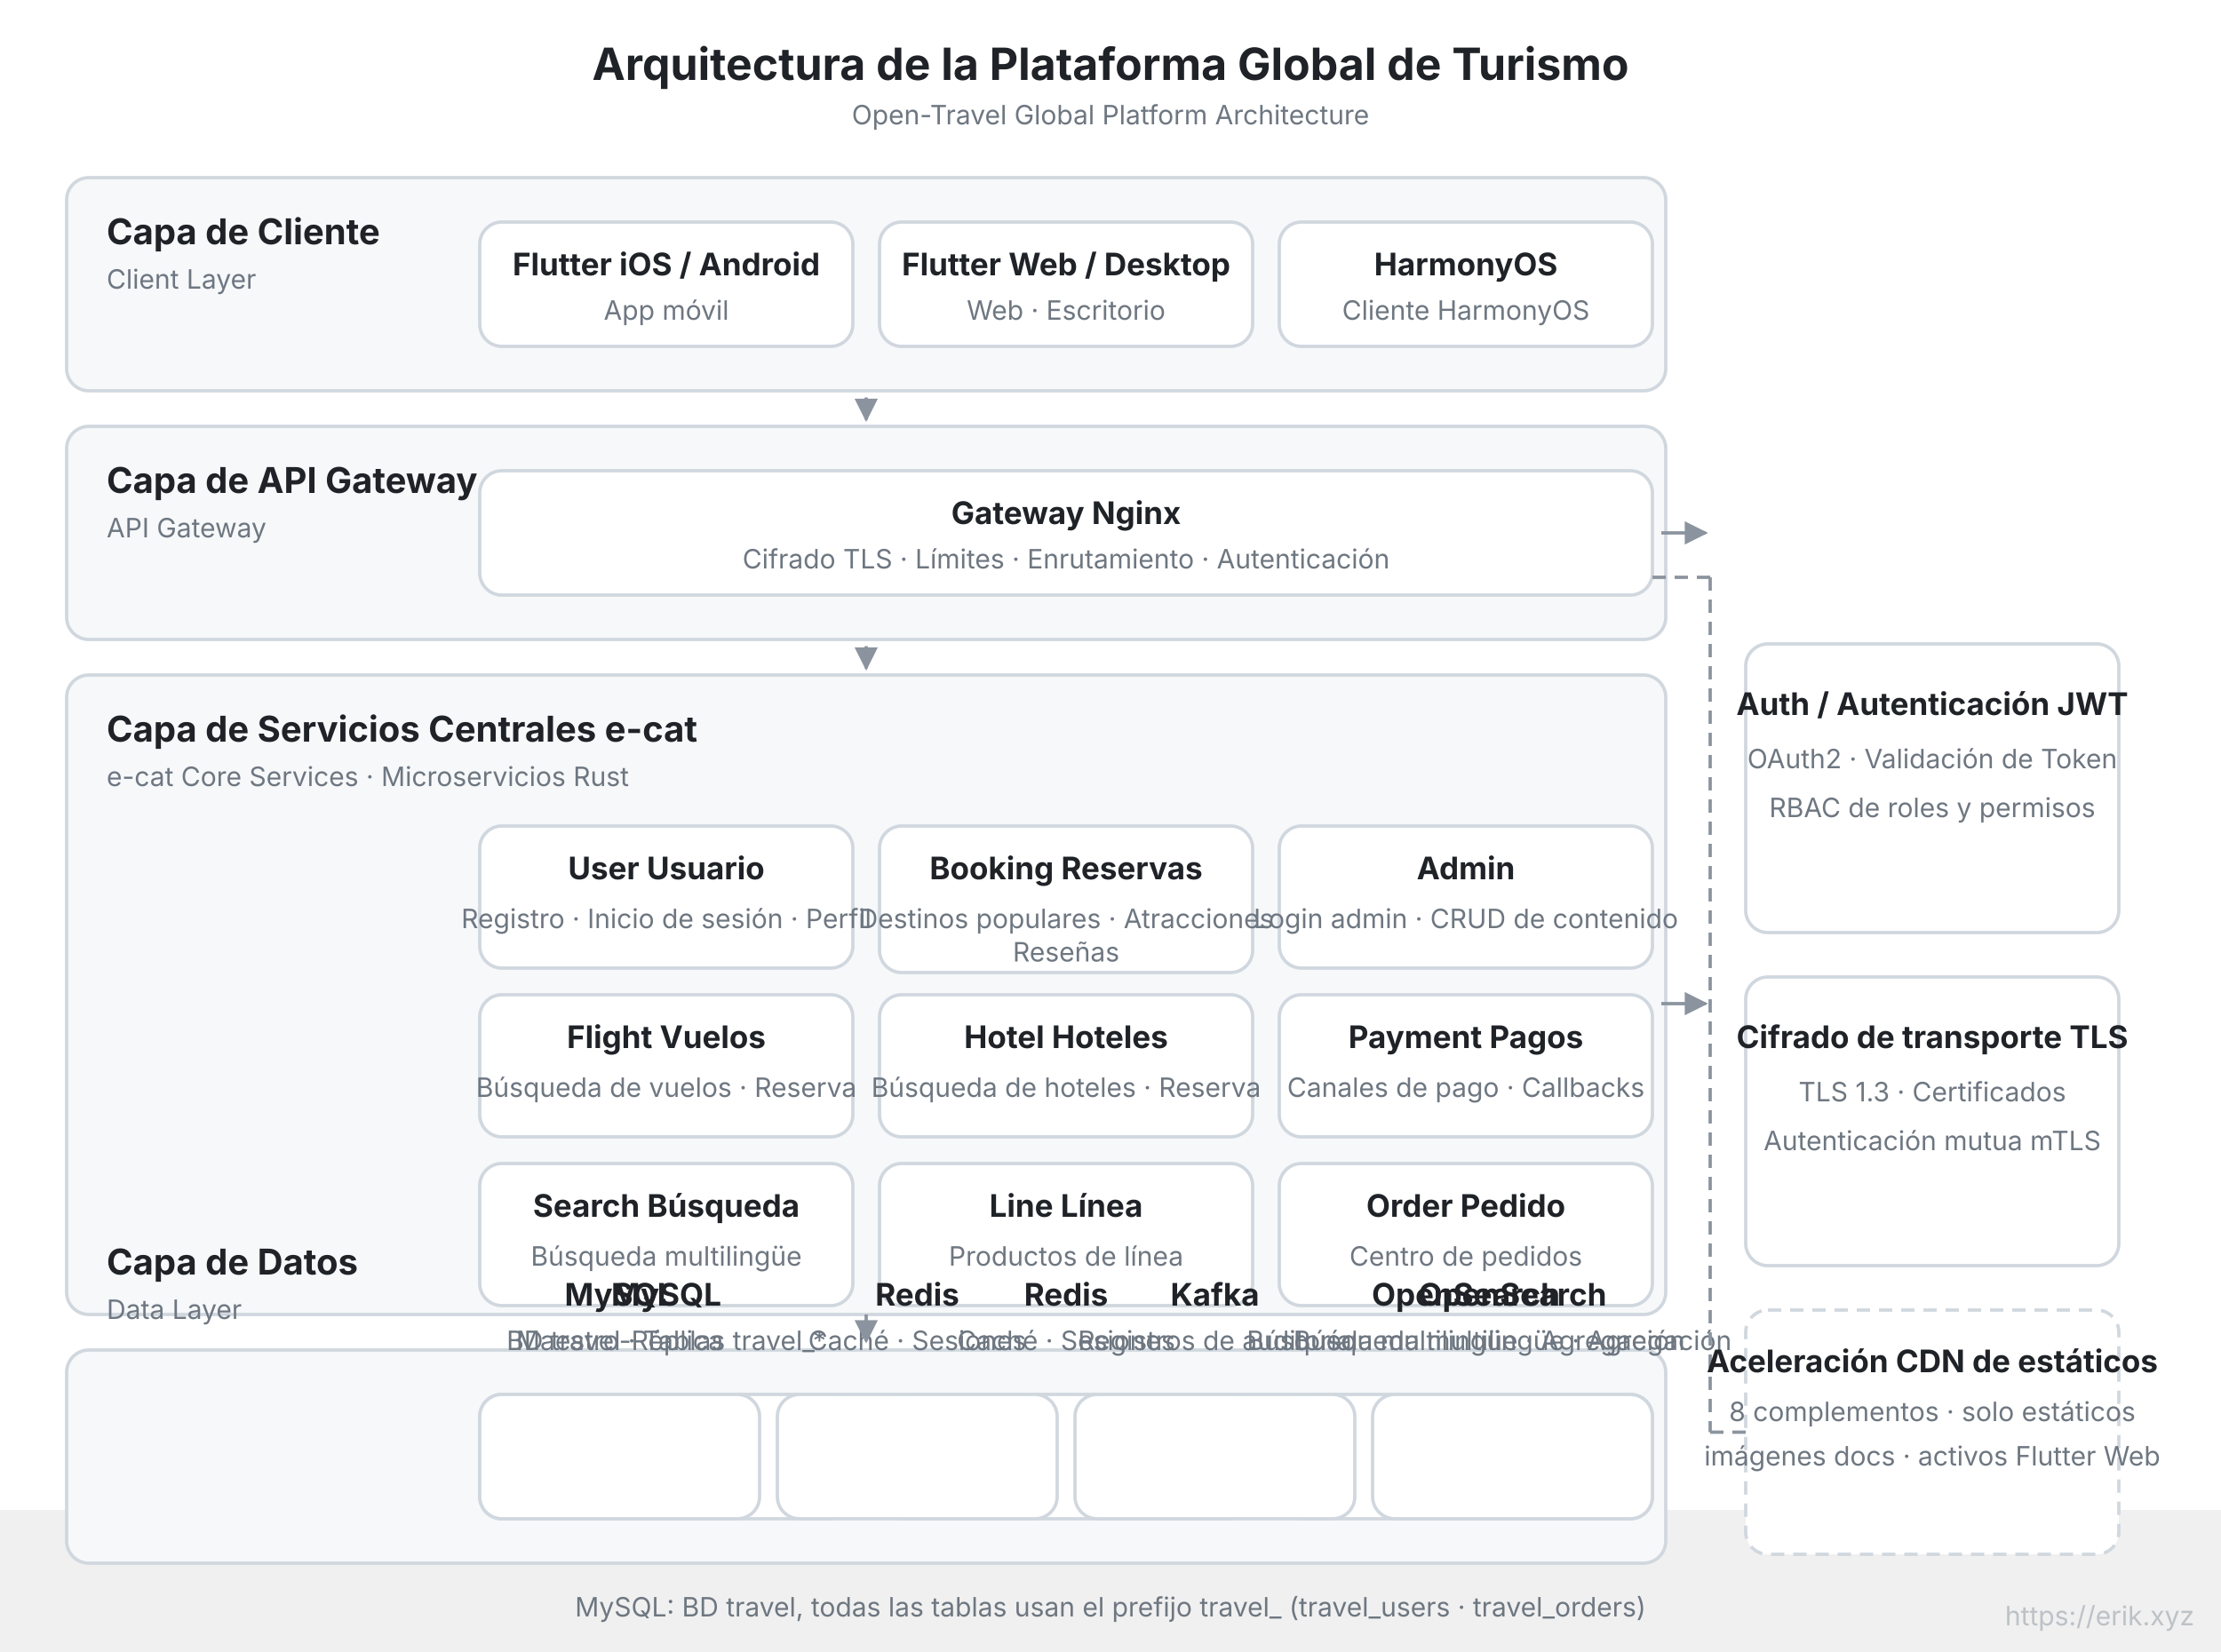
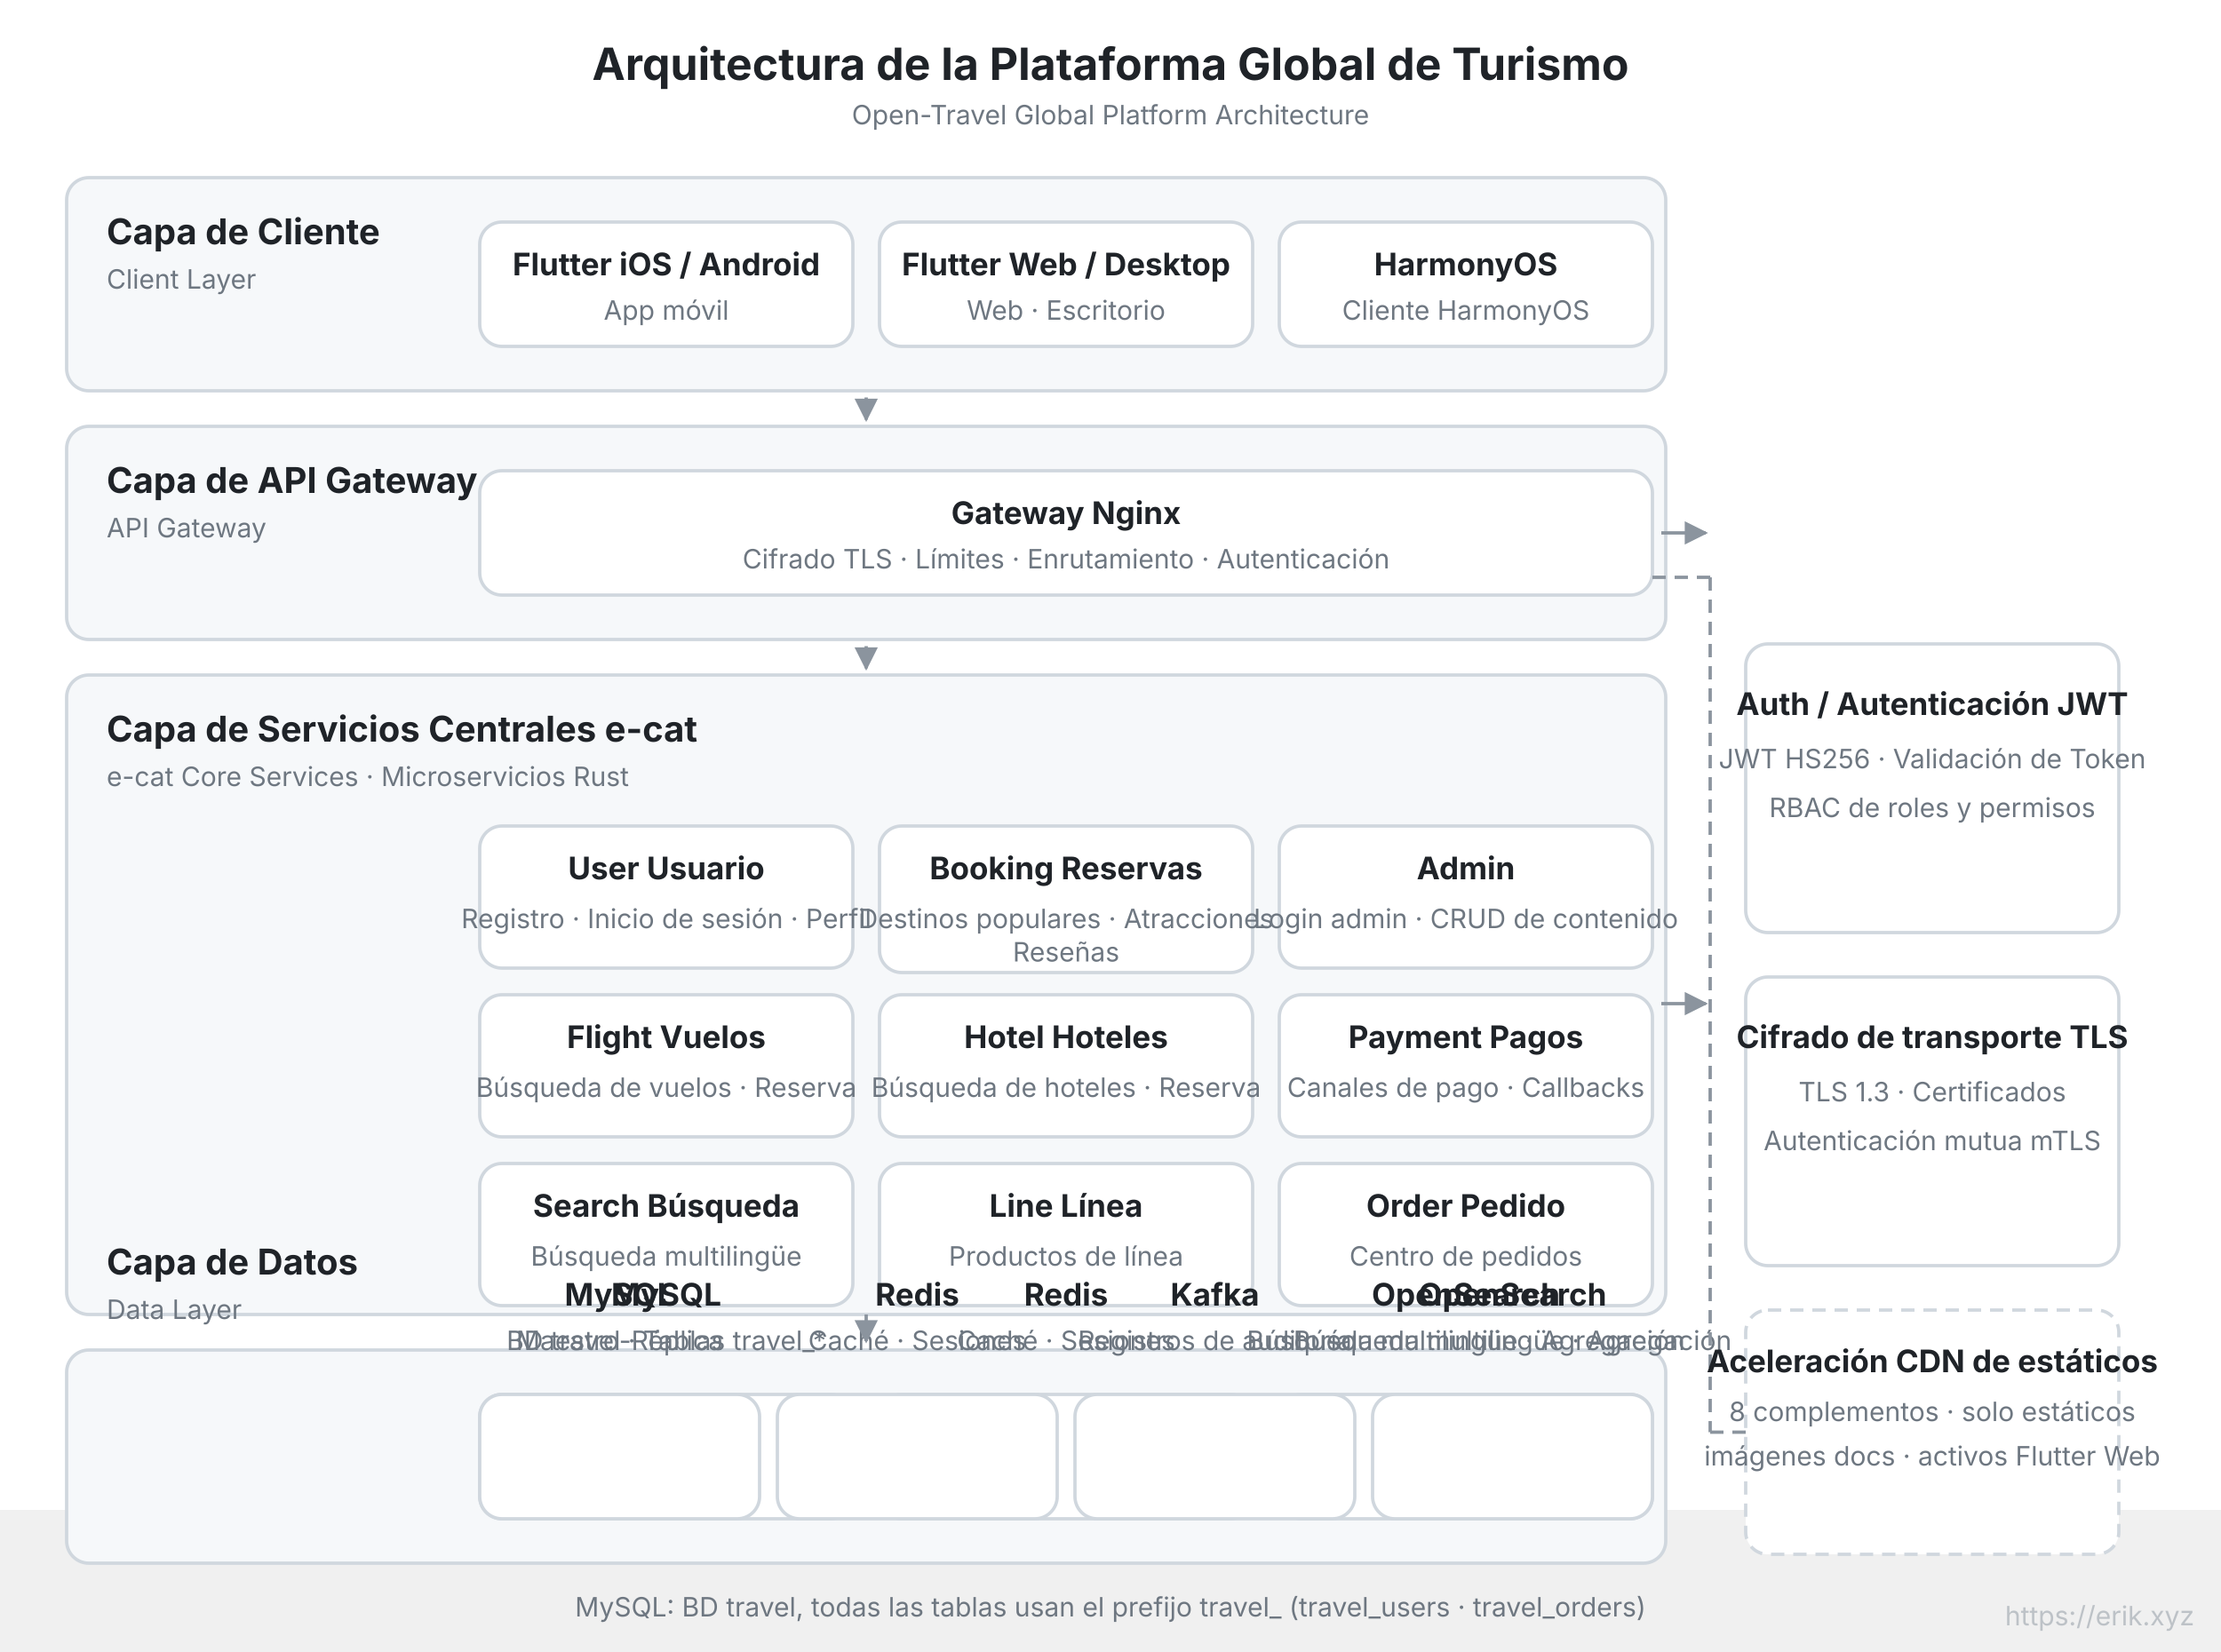
<svg xmlns="http://www.w3.org/2000/svg" width="1000" height="744" viewBox="0 0 1000 744">
  <defs>
    <marker id="arrow" viewBox="0 0 10 10" refX="9" refY="5" markerWidth="7" markerHeight="7" orient="auto-start-reverse">
      <path d="M 0 0 L 10 5 L 0 10 z" fill="#8b949e" />
    </marker>
    <style>
      text { font-family: system-ui, -apple-system, 'Segoe UI', sans-serif; }
      .t-title { font-size: 20px; font-weight: 700; fill: #1f2328; }
      .t-sub  { font-size: 12px; fill: #6e7781; }
      .t-h    { font-size: 16px; font-weight: 700; fill: #1f2328; }
      .t-h2   { font-size: 14px; font-weight: 700; fill: #1f2328; }
      .t-m    { font-size: 14px; font-weight: 700; fill: #1f2328; }
      .t-s    { font-size: 12px; fill: #6e7781; }
      .panel  { fill: #f6f8fa; stroke: #d0d7de; stroke-width: 1.5; rx: 10; }
      .box    { fill: #ffffff; stroke: #d0d7de; stroke-width: 1.5; rx: 10; }
      .arrow  { stroke: #8b949e; stroke-width: 1.5; marker-end: url(#arrow); }
    </style>
  </defs>
  <rect width="1000" height="680" fill="#ffffff" />
  <text x="500" y="36" text-anchor="middle" class="t-title">Arquitectura de la Plataforma Global de Turismo</text>
  <text x="500" y="56" text-anchor="middle" class="t-sub">Open-Travel Global Platform Architecture</text>
  <rect x="30" y="80" width="720" height="96" class="panel" />
  <text x="48" y="110" class="t-h">Capa de Cliente</text>
  <text x="48" y="130" class="t-s">Client Layer</text>
  <rect x="216" y="100" width="168" height="56" class="box" />
  <text x="300" y="124" text-anchor="middle" class="t-m">Flutter iOS / Android</text>
  <text x="300" y="144" text-anchor="middle" class="t-s">App móvil</text>
  <rect x="396" y="100" width="168" height="56" class="box" />
  <text x="480" y="124" text-anchor="middle" class="t-m">Flutter Web / Desktop</text>
  <text x="480" y="144" text-anchor="middle" class="t-s">Web · Escritorio</text>
  <rect x="576" y="100" width="168" height="56" class="box" />
  <text x="660" y="124" text-anchor="middle" class="t-m">HarmonyOS</text>
  <text x="660" y="144" text-anchor="middle" class="t-s">Cliente HarmonyOS</text>
  <rect x="30" y="192" width="720" height="96" class="panel" />
  <text x="48" y="222" class="t-h">Capa de API Gateway</text>
  <text x="48" y="242" class="t-s">API Gateway</text>
  <rect x="216" y="212" width="528" height="56" class="box" />
  <text x="480" y="236" text-anchor="middle" class="t-m">Gateway Nginx</text>
  <text x="480" y="256" text-anchor="middle" class="t-s">Cifrado TLS · Límites · Enrutamiento · Autenticación</text>
  <rect x="30" y="304" width="720" height="288" class="panel" />
  <text x="48" y="334" class="t-h">Capa de Servicios Centrales e-cat</text>
  <text x="48" y="354" class="t-s">e-cat Core Services · Microservicios Rust</text>
  <rect x="216" y="372" width="168" height="64" class="box" />
  <text x="300" y="396" text-anchor="middle" class="t-m">User Usuario</text>
  <text x="300" y="418" text-anchor="middle" class="t-s">Registro · Inicio de sesión · Perfil</text>
  <rect x="396" y="372" width="168" height="66" class="box" />
  <text x="480" y="396" text-anchor="middle" class="t-m">Booking Reservas</text>
  <text x="480" y="418" text-anchor="middle" class="t-s">Destinos populares · Atracciones</text>
  <text x="480" y="433" text-anchor="middle" class="t-s">Reseñas</text>
  <rect x="576" y="372" width="168" height="64" class="box" />
  <text x="660" y="396" text-anchor="middle" class="t-m">Admin</text>
  <text x="660" y="418" text-anchor="middle" class="t-s">Login admin · CRUD de contenido</text>
  <rect x="216" y="448" width="168" height="64" class="box" />
  <text x="300" y="472" text-anchor="middle" class="t-m">Flight Vuelos</text>
  <text x="300" y="494" text-anchor="middle" class="t-s">Búsqueda de vuelos · Reserva</text>
  <rect x="396" y="448" width="168" height="64" class="box" />
  <text x="480" y="472" text-anchor="middle" class="t-m">Hotel Hoteles</text>
  <text x="480" y="494" text-anchor="middle" class="t-s">Búsqueda de hoteles · Reserva</text>
  <rect x="576" y="448" width="168" height="64" class="box" />
  <text x="660" y="472" text-anchor="middle" class="t-m">Payment Pagos</text>
  <text x="660" y="494" text-anchor="middle" class="t-s">Canales de pago · Callbacks</text>
  <rect x="216" y="524" width="168" height="64" class="box" />
  <text x="300" y="548" text-anchor="middle" class="t-m">Search Búsqueda</text>
  <text x="300" y="570" text-anchor="middle" class="t-s">Búsqueda multilingüe</text>
  <rect x="396" y="524" width="168" height="64" class="box" />
  <text x="480" y="548" text-anchor="middle" class="t-m">Line Línea</text>
  <text x="480" y="570" text-anchor="middle" class="t-s">Productos de línea</text>
  <rect x="576" y="524" width="168" height="64" class="box" />
  <text x="660" y="548" text-anchor="middle" class="t-m">Order Pedido</text>
  <text x="660" y="570" text-anchor="middle" class="t-s">Centro de pedidos</text>
  <rect x="30" y="608" width="720" height="96" class="panel" />
  <text x="48" y="574" class="t-h">Capa de Datos</text>
  <text x="48" y="594" class="t-s">Data Layer</text>
  <rect x="216" y="628" width="168" height="56" class="box" />
  <text x="300" y="588" text-anchor="middle" class="t-m">MySQL</text>
  <text x="300" y="608" text-anchor="middle" class="t-s">BD travel · Tablas travel_*</text>
  <rect x="396" y="628" width="168" height="56" class="box" />
  <text x="480" y="588" text-anchor="middle" class="t-m">Redis</text>
  <text x="480" y="608" text-anchor="middle" class="t-s">Caché · Sesiones</text>
  <rect x="576" y="628" width="168" height="56" class="box" />
  <text x="660" y="588" text-anchor="middle" class="t-m">OpenSearch</text>
  <text x="660" y="608" text-anchor="middle" class="t-s">Búsqueda multilingüe · Agregación</text>
  <rect x="216" y="628" width="126" height="56" class="box" />
  <text x="279" y="588" text-anchor="middle" class="t-m">MySQL</text>
  <text x="279" y="608" text-anchor="middle" class="t-s">Maestro-Réplica</text>
  <rect x="350" y="628" width="126" height="56" class="box" />
  <text x="413" y="588" text-anchor="middle" class="t-m">Redis</text>
  <text x="413" y="608" text-anchor="middle" class="t-s">Caché · Sesiones</text>
  <rect x="484" y="628" width="126" height="56" class="box" />
  <text x="547" y="588" text-anchor="middle" class="t-m">Kafka</text>
  <text x="547" y="608" text-anchor="middle" class="t-s">Registros de auditoría</text>
  <rect x="618" y="628" width="126" height="56" class="box" />
  <text x="681" y="588" text-anchor="middle" class="t-m">OpenSearch</text>
  <text x="681" y="608" text-anchor="middle" class="t-s">Búsqueda multilingüe · Agregación</text>
  <rect x="786" y="290" width="168" height="130" class="box" />
  <text x="870" y="322" text-anchor="middle" class="t-m">Auth / Autenticación JWT</text>
-   <text x="870" y="346" text-anchor="middle" class="t-s">OAuth2 · Validación de Token</text>
+   <text x="870" y="346" text-anchor="middle" class="t-s">JWT HS256 · Validación de Token</text>
  <text x="870" y="368" text-anchor="middle" class="t-s">RBAC de roles y permisos</text>
  <rect x="786" y="440" width="168" height="130" class="box" />
  <text x="870" y="472" text-anchor="middle" class="t-m">Cifrado de transporte TLS</text>
  <text x="870" y="496" text-anchor="middle" class="t-s">TLS 1.3 · Certificados</text>
  <text x="870" y="518" text-anchor="middle" class="t-s">Autenticación mutua mTLS</text>
  <line x1="390" y1="179" x2="390" y2="189" class="arrow" />
  <line x1="390" y1="291" x2="390" y2="301" class="arrow" />
  <line x1="390" y1="592" x2="390" y2="604" class="arrow" />
  <line x1="748" y1="240" x2="768" y2="240" class="arrow" />
  <line x1="748" y1="452" x2="768" y2="452" class="arrow" />
  <text x="500" y="728" text-anchor="middle" class="t-s">MySQL: BD travel, todas las tablas usan el prefijo travel_ (travel_users · travel_orders)</text>
  <text x="988" y="732" text-anchor="end" font-size="12" fill="#8b949e" fill-opacity="0.5" font-family="system-ui, -apple-system, 'Segoe UI', sans-serif">https://erik.xyz</text>
  <line x1="744" y1="260" x2="770" y2="260" stroke="#8b949e" stroke-width="1.5" stroke-dasharray="6 4" />
  <line x1="770" y1="260" x2="770" y2="645" stroke="#8b949e" stroke-width="1.5" stroke-dasharray="6 4" />
  <line x1="770" y1="645" x2="786" y2="645" stroke="#8b949e" stroke-width="1.5" stroke-dasharray="6 4" />
  <rect x="786" y="590" width="168" height="110" class="box" stroke-dasharray="6 4" />
  <text x="870" y="618" text-anchor="middle" class="t-m">Aceleración CDN de estáticos</text>
  <text x="870" y="640" text-anchor="middle" class="t-s">8 complementos · solo estáticos</text>
  <text x="870" y="660" text-anchor="middle" class="t-s">imágenes docs · activos Flutter Web</text>
</svg>
